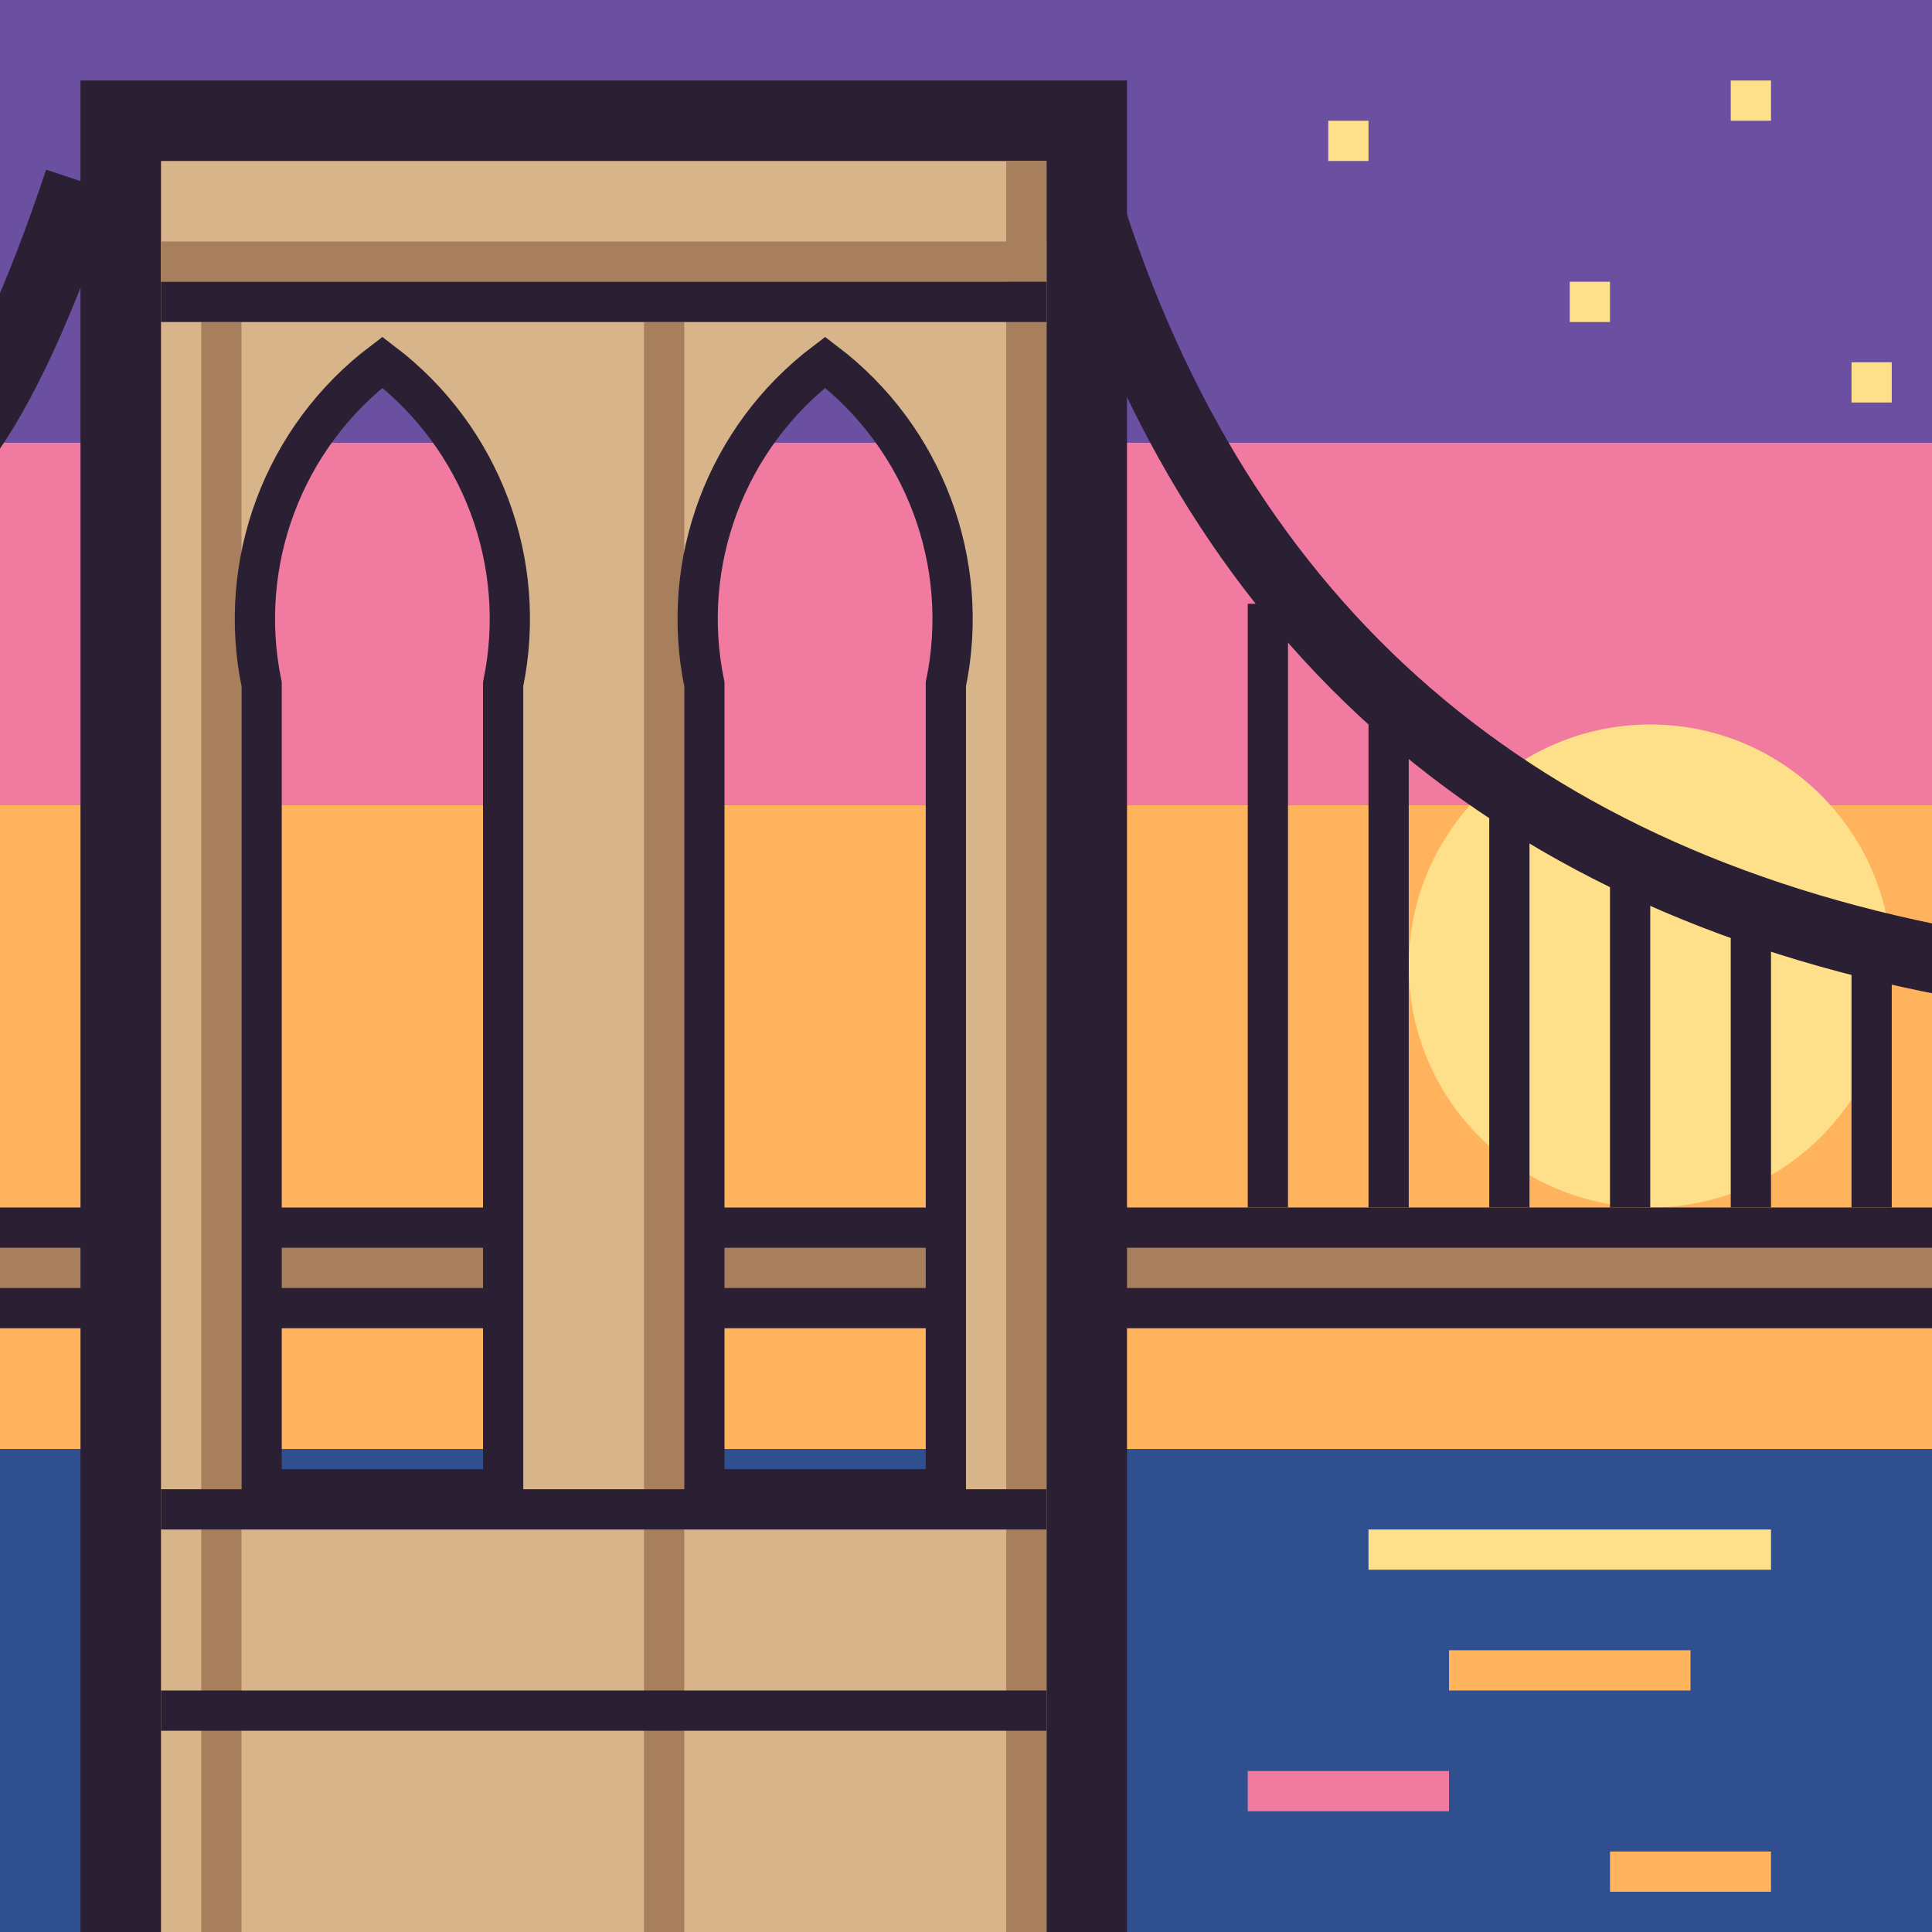
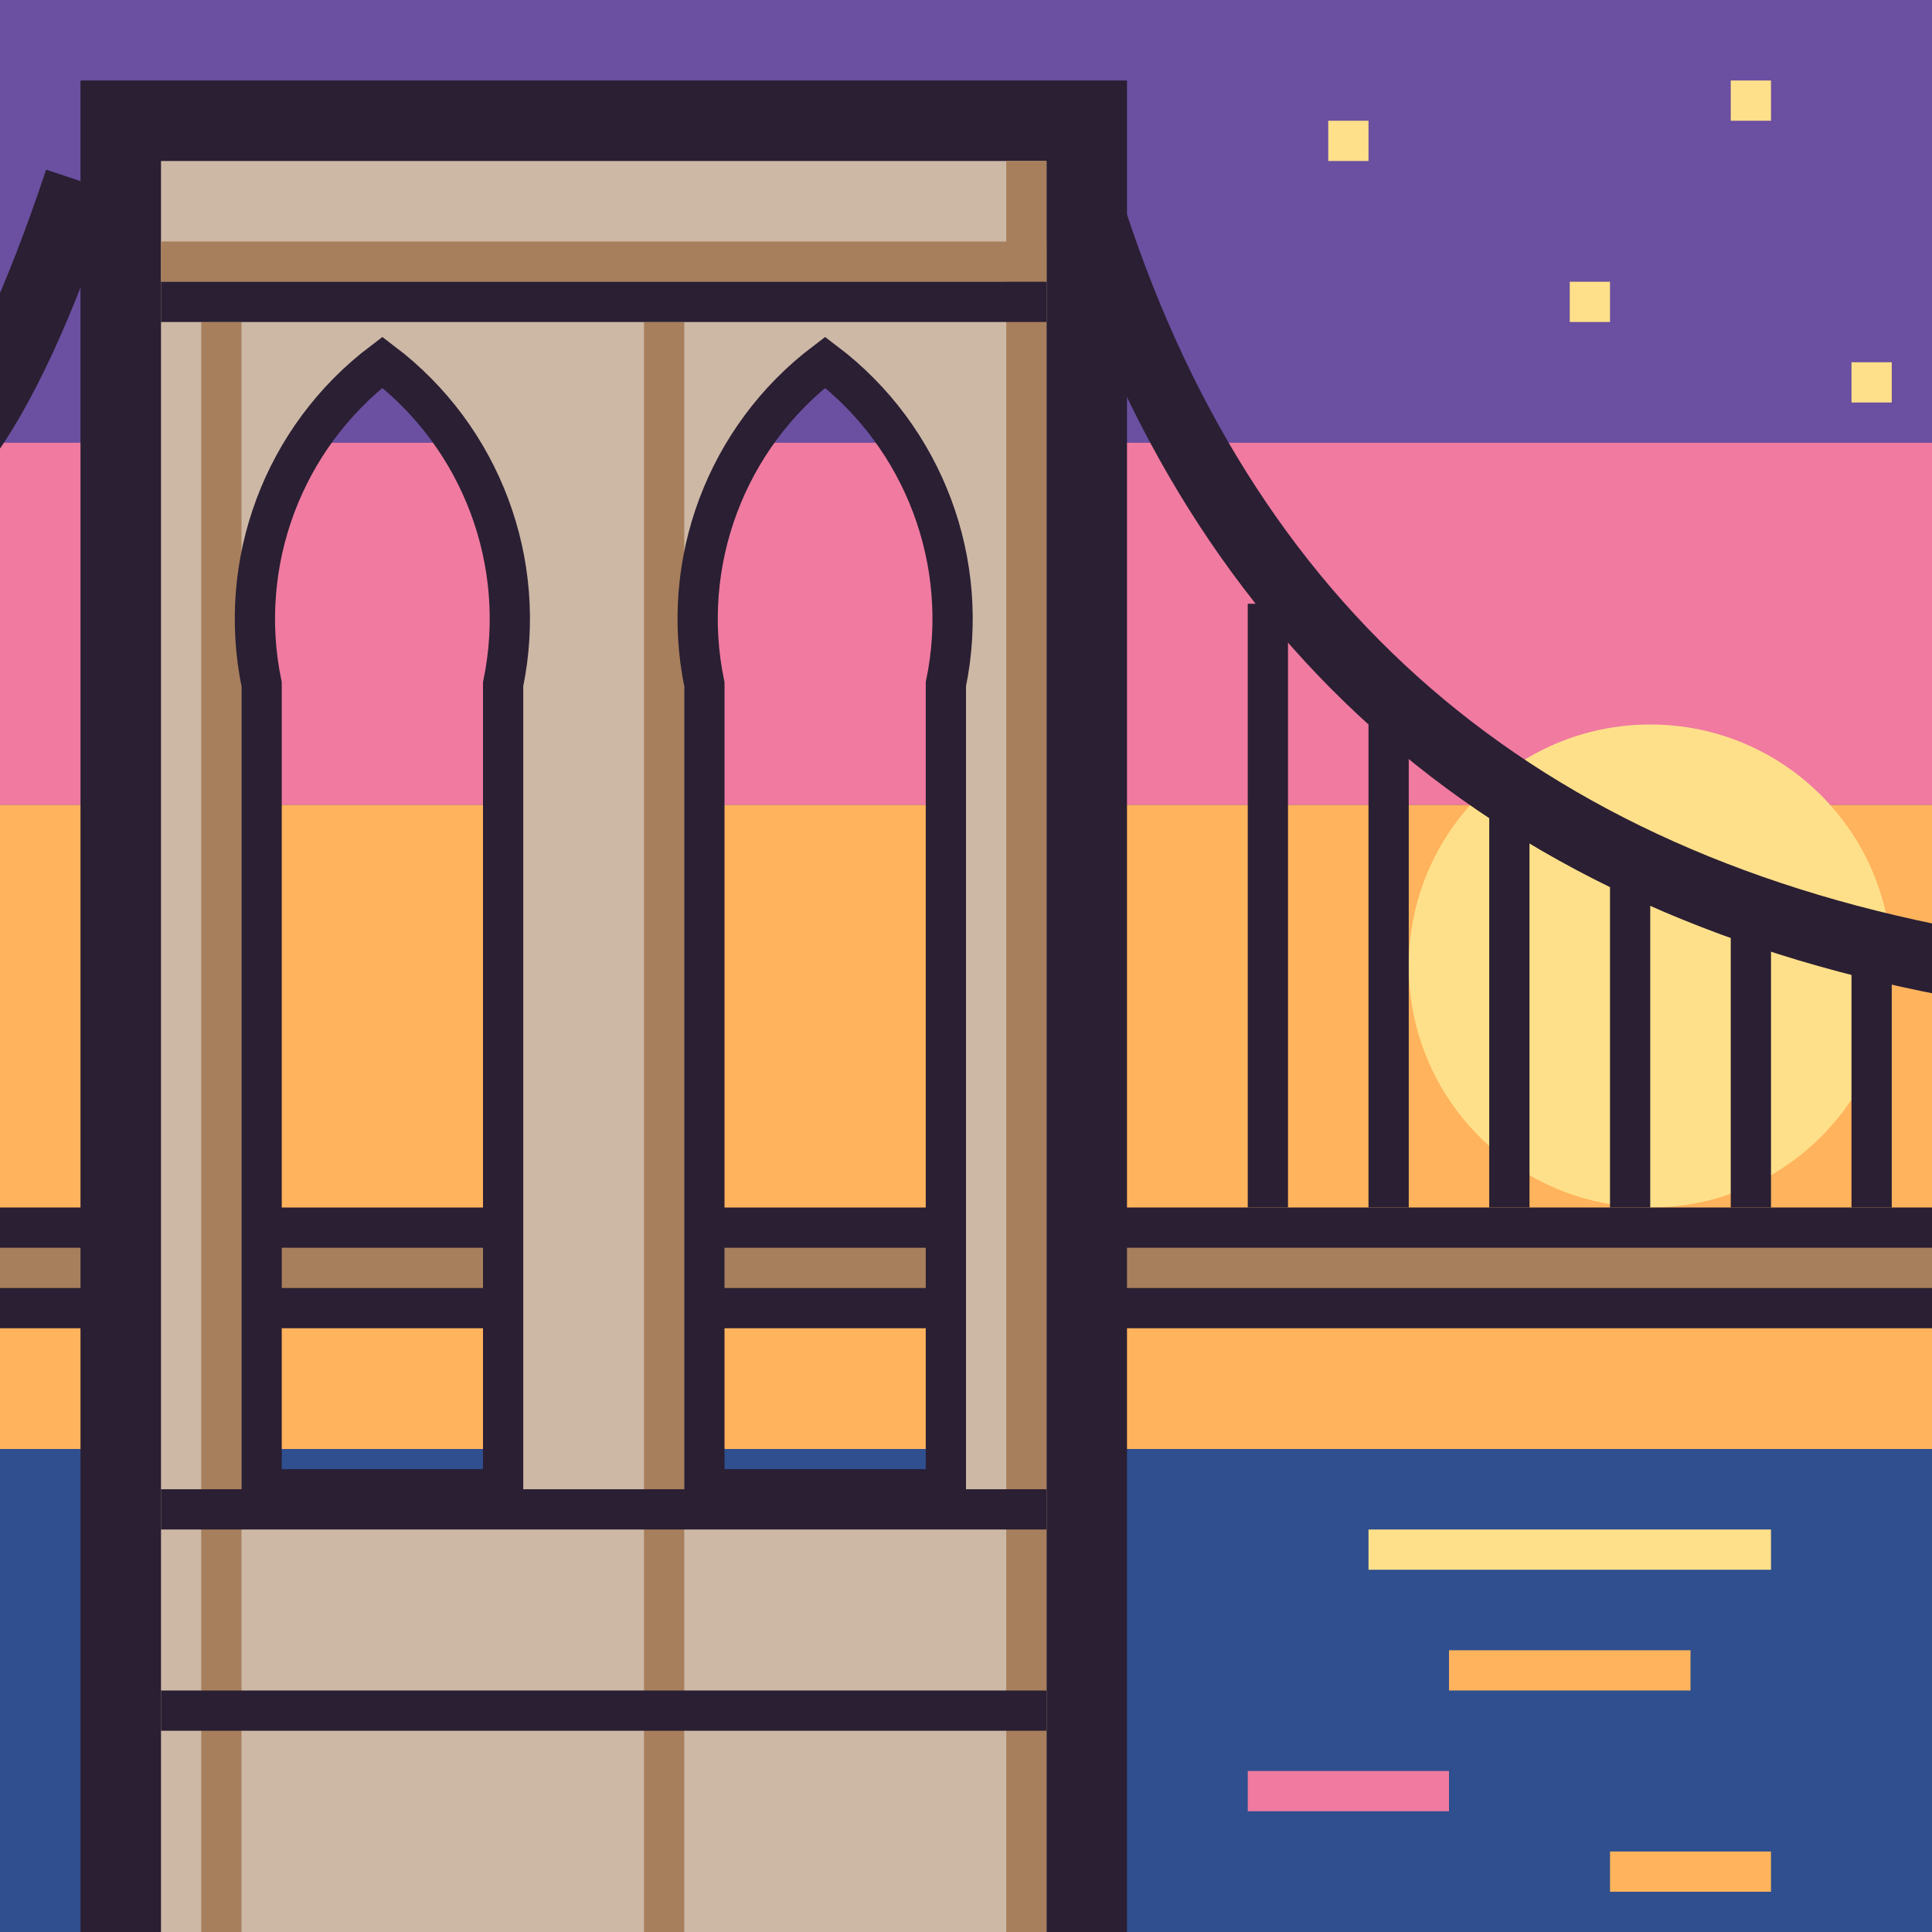
<svg xmlns="http://www.w3.org/2000/svg" viewBox="0 0 48 48" width="48" height="48">
  <defs>
    <path id="arches" d="M6.5,37 V17 A8,8 0 0 1 9.5,9 A8,8 0 0 1 12.5,17 V37 Z M17.5,37 V17 A8,8 0 0 1 20.5,9 A8,8 0 0 1 23.5,17 V37 Z" />
    <clipPath id="archClip">
      <use href="#arches" />
    </clipPath>
    <g id="sky">
      <rect width="48" height="48" fill="#6b4fa0" />
      <rect y="11" width="48" height="9" fill="#f07aa0" />
      <rect y="20" width="48" height="16" fill="#ffb35c" />
      <circle cx="41" cy="24" r="6" fill="#ffe08a" />
    </g>
    <g id="deck">
      <rect x="0" y="30" width="48" height="3" fill="#2a1f33" />
      <rect x="0" y="31" width="48" height="1" fill="#a87f5c" />
    </g>
  </defs>
  <use href="#sky" />
  <g fill="#ffe08a">
    <rect x="33" y="3" width="1" height="1" />
    <rect x="43" y="2" width="1" height="1" />
    <rect x="39" y="7" width="1" height="1" />
    <rect x="46" y="9" width="1" height="1" />
  </g>
  <rect y="36" width="48" height="12" fill="#2f4f8f" />
  <rect x="34" y="38" width="10" height="1" fill="#ffe08a" />
  <rect x="36" y="41" width="6" height="1" fill="#ffb35c" />
  <rect x="31" y="44" width="5" height="1" fill="#f07aa0" />
  <rect x="40" y="46" width="4" height="1" fill="#ffb35c" />
  <g fill="none" stroke="#2a1f33">
    <path d="M27,5 Q32,21 49,24" stroke-width="1.7" />
    <path d="M2,4.5 Q0.5,9 -1,11" stroke-width="1.8" />
  </g>
  <g fill="#2a1f33">
    <rect x="31" y="15" width="1" height="15" />
    <rect x="34" y="18" width="1" height="12" />
    <rect x="37" y="20" width="1" height="10" />
    <rect x="40" y="21" width="1" height="9" />
    <rect x="43" y="22" width="1" height="8" />
    <rect x="46" y="23" width="1" height="7" />
  </g>
  <use href="#deck" />
  <rect x="2" y="2" width="26" height="46" fill="#2a1f33" />
-   <rect x="4" y="4" width="22" height="44" fill="#d8b48a" />
+   <rect x="4" y="4" width="22" height="44" fill="#cdb8a6" />
  <rect x="5" y="8" width="1" height="40" fill="#a87f5c" />
  <rect x="16" y="8" width="1" height="40" fill="#a87f5c" />
  <rect x="25" y="4" width="1" height="44" fill="#a87f5c" />
  <rect x="4" y="6" width="22" height="1" fill="#a87f5c" />
  <rect x="4" y="7" width="22" height="1" fill="#2a1f33" />
  <g clip-path="url(#archClip)">
    <use href="#sky" />
    <use href="#deck" />
    <rect y="36" width="48" height="1" fill="#2f4f8f" />
  </g>
  <use href="#arches" fill="none" stroke="#2a1f33" stroke-width="1" />
  <rect x="4" y="37" width="22" height="1" fill="#2a1f33" />
  <rect x="4" y="42" width="22" height="1" fill="#2a1f33" />
</svg>
